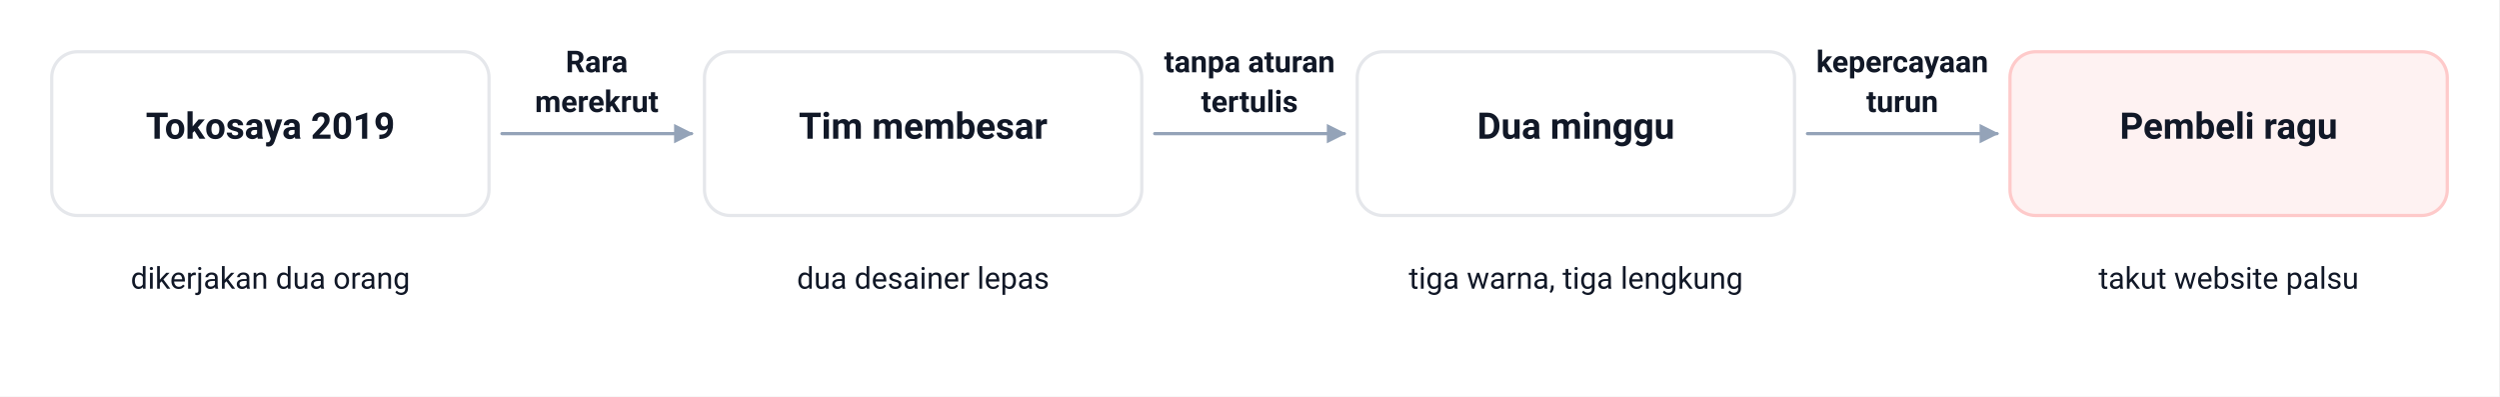
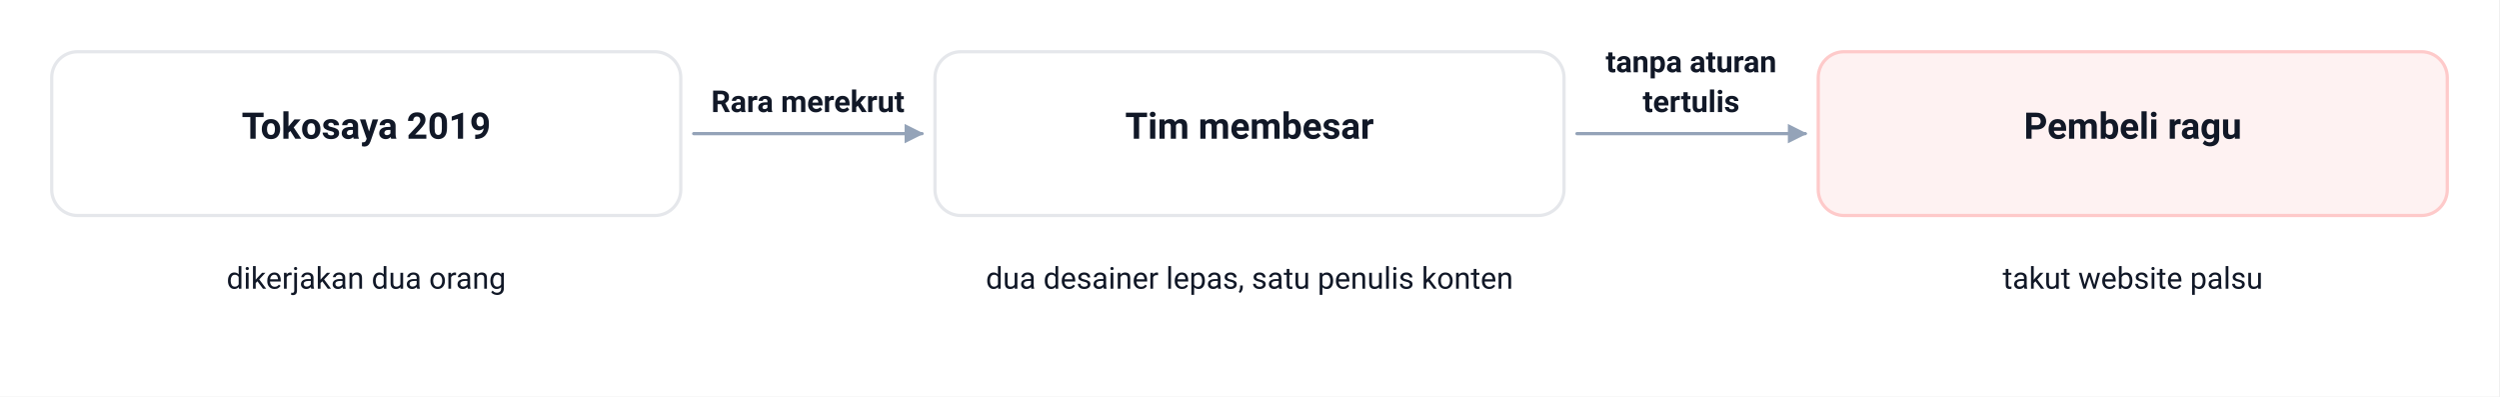
- <svg xmlns="http://www.w3.org/2000/svg" viewBox="0 0 1160 184" width="1160" height="184" role="img" aria-label="Rantai empat simpul: Tokosaya 2019 dikerjakan dua orang, tim membesar karena Rara merekrut dua desainer lepas, dalam dua minggu lahir tiga warna dan tiga lengkung, lalu kepercayaan turun sampai pembeli ragu.">
+ <svg xmlns="http://www.w3.org/2000/svg" viewBox="0 0 1160 184" width="1160" height="184" role="img" aria-label="Rantai tiga simpul: Tokosaya 2019 dikerjakan dua orang, lalu tim membesar karena Rara merekrut dua desainer lepas dan satu penulis konten, dan karena tak ada aturan tertulis pembeli jadi ragu dan takut website palsu.">
  <defs>
    <marker id="a-neutral" viewBox="0 0 10 10" refX="9" refY="5" markerWidth="6" markerHeight="6" orient="auto-start-reverse">
      <path d="M0 0 L10 5 L0 10 z" fill="#111827" />
    </marker>
    <marker id="a-acc" viewBox="0 0 10 10" refX="9" refY="5" markerWidth="6" markerHeight="6" orient="auto-start-reverse">
      <path d="M0 0 L10 5 L0 10 z" fill="#1d4ed8" />
    </marker>
    <marker id="a-ink" viewBox="0 0 10 10" refX="9" refY="5" markerWidth="6" markerHeight="6" orient="auto-start-reverse">
      <path d="M0 0 L10 5 L0 10 z" fill="#ffffff" />
    </marker>
    <marker id="a-code" viewBox="0 0 10 10" refX="9" refY="5" markerWidth="6" markerHeight="6" orient="auto-start-reverse">
      <path d="M0 0 L10 5 L0 10 z" fill="#111827" />
    </marker>
    <marker id="a-red" viewBox="0 0 10 10" refX="9" refY="5" markerWidth="6" markerHeight="6" orient="auto-start-reverse">
      <path d="M0 0 L10 5 L0 10 z" fill="#b91c1c" />
    </marker>
    <marker id="a-green" viewBox="0 0 10 10" refX="9" refY="5" markerWidth="6" markerHeight="6" orient="auto-start-reverse">
      <path d="M0 0 L10 5 L0 10 z" fill="#15803d" />
    </marker>
    <marker id="a-amber" viewBox="0 0 10 10" refX="9" refY="5" markerWidth="6" markerHeight="6" orient="auto-start-reverse">
      <path d="M0 0 L10 5 L0 10 z" fill="#b45309" />
    </marker>
    <marker id="a-slate" viewBox="0 0 10 10" refX="9" refY="5" markerWidth="6" markerHeight="6" orient="auto-start-reverse">
      <path d="M0 0 L10 5 L0 10 z" fill="#94a3b8" />
    </marker>
    <filter id="softShadow" x="-20%" y="-20%" width="140%" height="140%">
      <feDropShadow dx="0" dy="1" stdDeviation="1.6" flood-color="#000" flood-opacity="0.06" />
    </filter>
  </defs>
  <style>.t{font-family:-apple-system, BlinkMacSystemFont, 'Segoe UI', Roboto, 'Helvetica Neue', Arial, 'Noto Sans', sans-serif;fill:#111827}.m{font-family:ui-monospace, SFMono-Regular, 'SF Mono', Menlo, Consolas, 'Liberation Mono', monospace;fill:#111827}.mu{fill:#6b7280}.mid{text-anchor:middle}.end{text-anchor:end}.b6{font-weight:600}.b7{font-weight:700}.s13{font-size:13px}.s14{font-size:14px}.s15{font-size:15px}.s16{font-size:16px}.s17{font-size:17px}.s18{font-size:18px}.s19{font-size:19px}.s20{font-size:20px}.s22{font-size:22px}.s24{font-size:24px}</style>
  <rect x="0" y="0" width="1160" height="184" fill="#ffffff" />
-   <rect x="24" y="24" width="203" height="76" rx="12" fill="#ffffff" stroke="#e5e7eb" stroke-width="1.5" />
-   <text class="t s17 b7 mid " x="125.5" y="64.38">Tokosaya 2019</text>
-   <text class="t s14  mid " x="125.5" y="133.96" fill="#6b7280">dikerjakan dua orang</text>
-   <line x1="233" y1="62" x2="321" y2="62" stroke="#94a3b8" stroke-width="1.5" stroke-linecap="round" marker-end="url(#a-slate)" />
-   <text class="t s14 b7 mid " x="277" y="33.52" fill="#1d4ed8">Rara</text>
-   <text class="t s14 b7 mid " x="277" y="52" fill="#1d4ed8">merekrut</text>
-   <rect x="327" y="24" width="203" height="76" rx="12" fill="#ffffff" stroke="#e5e7eb" stroke-width="1.5" />
-   <text class="t s17 b7 mid " x="428.5" y="64.38">Tim membesar</text>
-   <text class="t s14  mid " x="428.5" y="133.96" fill="#6b7280">dua desainer lepas</text>
-   <line x1="536" y1="62" x2="624" y2="62" stroke="#94a3b8" stroke-width="1.5" stroke-linecap="round" marker-end="url(#a-slate)" />
-   <text class="t s14 b7 mid " x="580" y="33.52" fill="#1d4ed8">tanpa aturan</text>
-   <text class="t s14 b7 mid " x="580" y="52" fill="#1d4ed8">tertulis</text>
-   <rect x="630" y="24" width="203" height="76" rx="12" fill="#ffffff" stroke="#e5e7eb" stroke-width="1.5" />
-   <text class="t s17 b7 mid " x="731.5" y="64.38">Dua minggu</text>
-   <text class="t s14  mid " x="731.5" y="133.96" fill="#6b7280">tiga warna, tiga lengkung</text>
-   <line x1="839" y1="62" x2="927" y2="62" stroke="#94a3b8" stroke-width="1.5" stroke-linecap="round" marker-end="url(#a-slate)" />
-   <text class="t s14 b7 mid " x="883" y="33.52" fill="#1d4ed8">kepercayaan</text>
-   <text class="t s14 b7 mid " x="883" y="52" fill="#1d4ed8">turun</text>
-   <rect x="933" y="24" width="203" height="76" rx="12" fill="#fef2f2" stroke="#fecaca" stroke-width="1.5" />
-   <text class="t s17 b7 mid " x="1034.5" y="64.38" fill="#b91c1c">Pembeli ragu</text>
-   <text class="t s14  mid " x="1034.5" y="133.96" fill="#6b7280">takut website palsu</text>
+   <rect x="24" y="24" width="292" height="76" rx="12" fill="#ffffff" stroke="#e5e7eb" stroke-width="1.5" />
+   <text class="t s17 b7 mid " x="170" y="64.38">Tokosaya 2019</text>
+   <text class="t s14  mid " x="170" y="133.96" fill="#6b7280">dikerjakan dua orang</text>
+   <line x1="322" y1="62" x2="428" y2="62" stroke="#94a3b8" stroke-width="1.5" stroke-linecap="round" marker-end="url(#a-slate)" />
+   <text class="t s14 b7 mid " x="375" y="52" fill="#1d4ed8">Rara merekrut</text>
+   <rect x="434" y="24" width="292" height="76" rx="12" fill="#ffffff" stroke="#e5e7eb" stroke-width="1.5" />
+   <text class="t s17 b7 mid " x="580" y="64.38">Tim membesar</text>
+   <text class="t s14  mid " x="580" y="133.96" fill="#6b7280">dua desainer lepas, satu penulis konten</text>
+   <line x1="732" y1="62" x2="838" y2="62" stroke="#94a3b8" stroke-width="1.5" stroke-linecap="round" marker-end="url(#a-slate)" />
+   <text class="t s14 b7 mid " x="785" y="33.52" fill="#1d4ed8">tanpa aturan</text>
+   <text class="t s14 b7 mid " x="785" y="52" fill="#1d4ed8">tertulis</text>
+   <rect x="844" y="24" width="292" height="76" rx="12" fill="#fef2f2" stroke="#fecaca" stroke-width="1.5" />
+   <text class="t s17 b7 mid " x="990" y="64.38" fill="#b91c1c">Pembeli ragu</text>
+   <text class="t s14  mid " x="990" y="133.96" fill="#6b7280">takut website palsu</text>
</svg>
